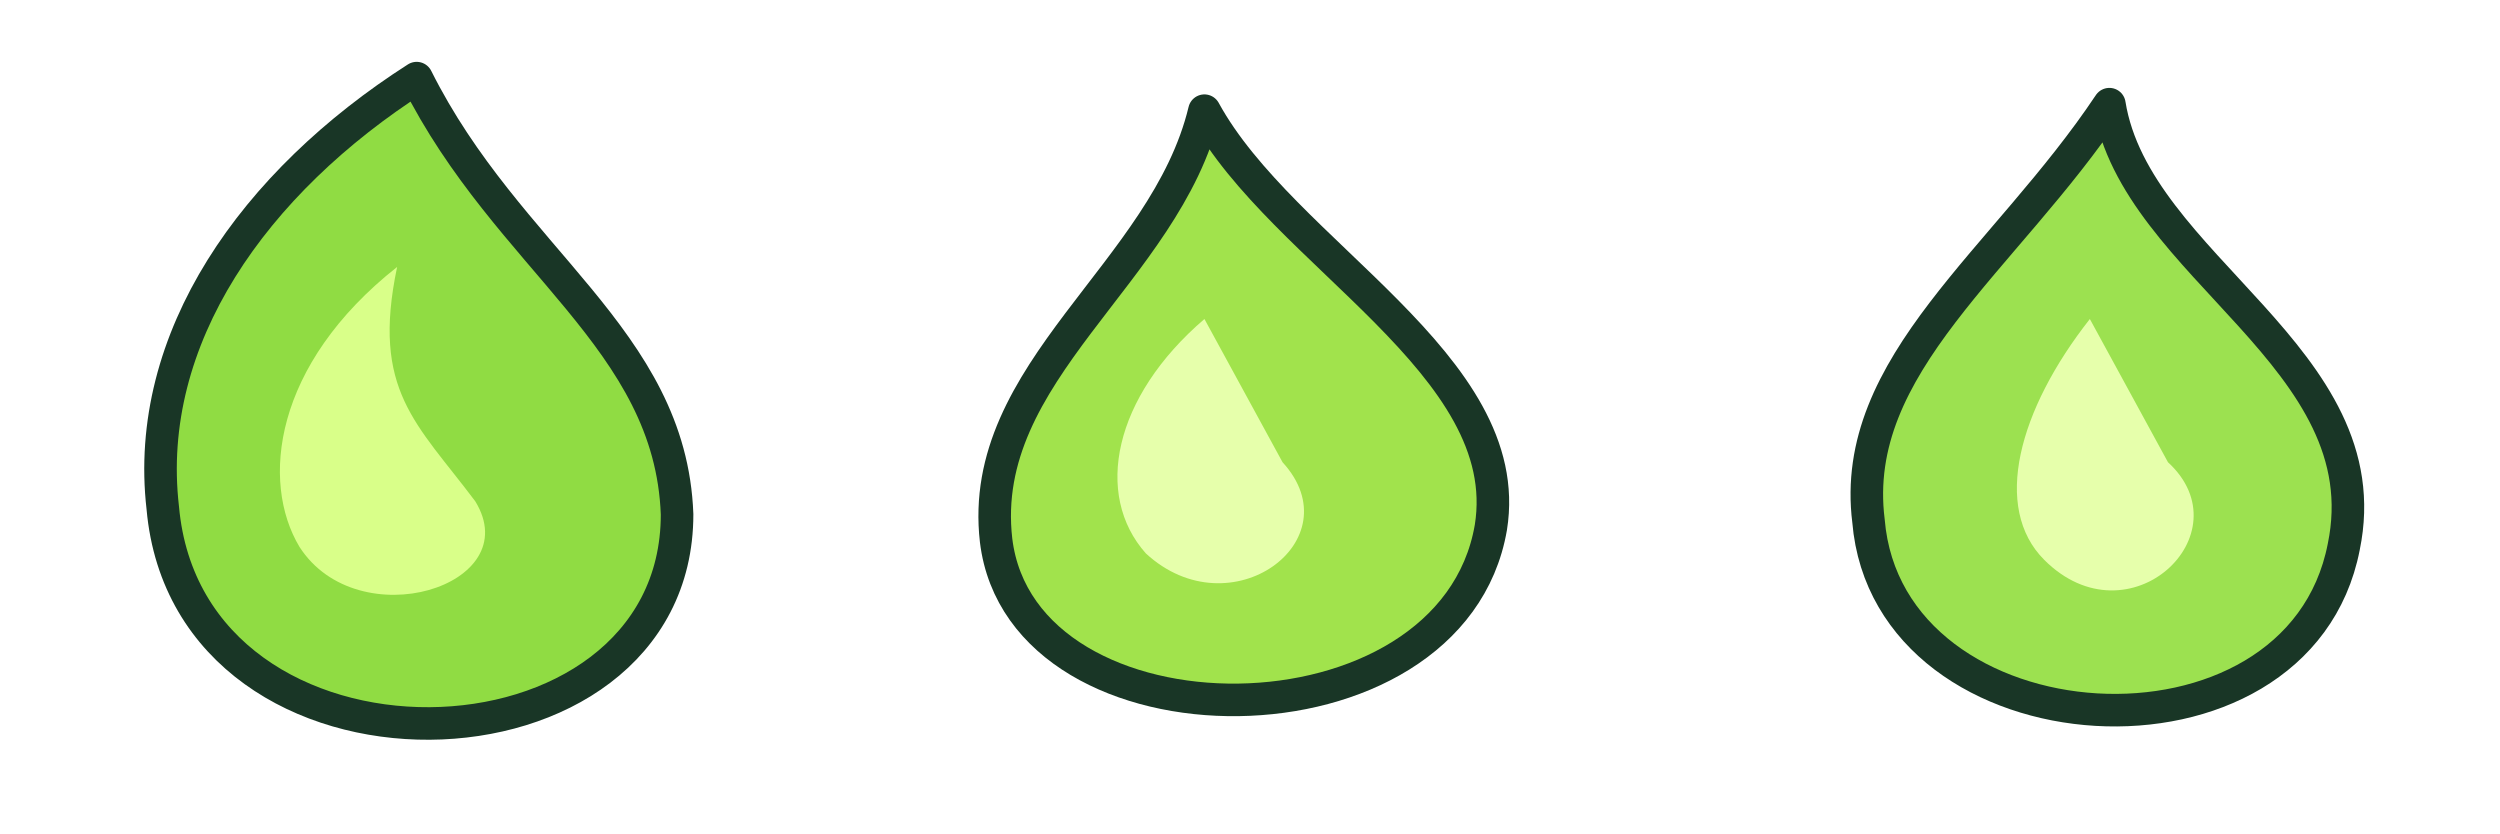
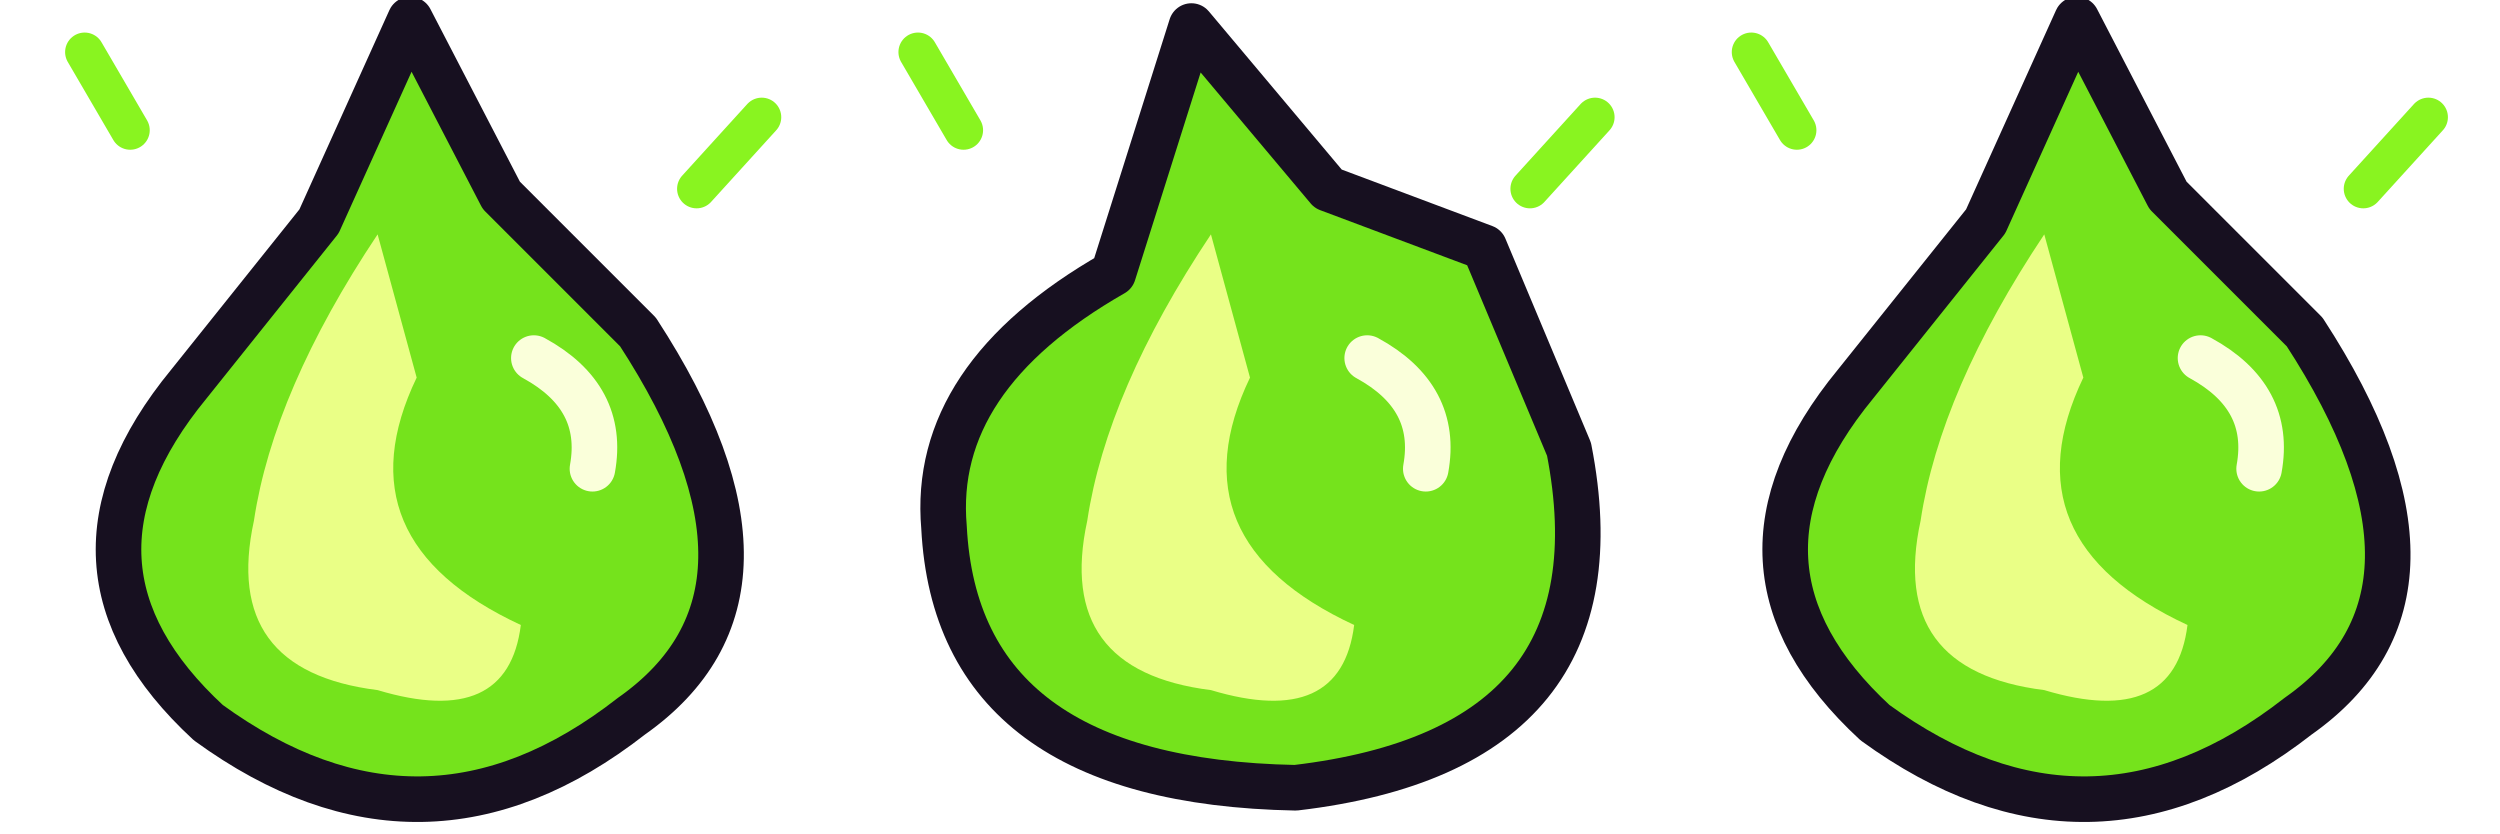
<svg xmlns="http://www.w3.org/2000/svg" width="384" height="128" viewBox="0 0 384 128">
-   <g stroke="#193626" stroke-width="5" stroke-linejoin="round">
-     <path fill="#90dc43" d="M64 12C39 28 22 52 25 78c4 45 79 43 79 1C103 52 78 40 64 12Z" />
-     <path fill="#d9ff89" stroke="none" d="M61 41C42 56 40 74 46 84c9 14 35 6 27-7-9-12-16-17-12-36Z" />
-     <path fill="#a1e34c" d="M185 17c-6 25-35 40-32 66 4 33 70 33 76-2 4-25-32-42-44-64Z" />
-     <path fill="#e6ffab" stroke="none" d="M185 49c-14 12-17 27-9 36 13 12 32-2 21-14Z" />
-     <path fill="#9ce150" d="M324 16c-16 24-40 40-37 64 3 36 66 40 73 4 6-29-32-43-36-68Z" />
-     <path fill="#e6ffab" stroke="none" d="M321 49c-11 14-15 29-7 37 13 13 31-4 19-15Z" />
+   <g transform="translate(0 0)" stroke="#171020" stroke-width="7" stroke-linejoin="round" stroke-linecap="round">
+     <path d="M63 3 77 30 98 51 Q124 91 97 110 Q65 135 32 111 Q6 87 29 59 L49 34Z" fill="#75e31c" stroke-width="7" />
+     <path d="M58 36 Q42 60 39 80 Q34 103 58 106 Q78 112 80 96 Q52 83 64 58Z" fill="#eaff86" stroke="none" />
+     <path d="M82 55 Q93 61 91 72" fill="none" stroke="#faffda" stroke-width="7" />
+     <path d="M20 20 13 8 M107 29 117 18" fill="none" stroke="#89f420" stroke-width="6" />
+   </g>
+   <g transform="translate(128 0)" stroke="#171020" stroke-width="7" stroke-linejoin="round" stroke-linecap="round">
+     <path d="M55 4 76 29 100 38 113 69 Q122 115 71 121 Q19 120 17 81 Q15 58 43 42Z" fill="#75e31c" stroke-width="7" />
+     <path d="M58 36 Q42 60 39 80 Q34 103 58 106 Q78 112 80 96 Q52 83 64 58Z" fill="#eaff86" stroke="none" />
+     <path d="M82 55 Q93 61 91 72" fill="none" stroke="#faffda" stroke-width="7" />
+     <path d="M20 20 13 8 M107 29 117 18" fill="none" stroke="#89f420" stroke-width="6" />
+   </g>
+   <g transform="translate(256 0)" stroke="#171020" stroke-width="7" stroke-linejoin="round" stroke-linecap="round">
+     <path d="M63 3 77 30 98 51 Q124 91 97 110 Q65 135 32 111 Q6 87 29 59 L49 34Z" fill="#75e31c" stroke-width="7" />
+     <path d="M58 36 Q42 60 39 80 Q34 103 58 106 Q78 112 80 96 Q52 83 64 58Z" fill="#eaff86" stroke="none" />
+     <path d="M82 55 Q93 61 91 72" fill="none" stroke="#faffda" stroke-width="7" />
+     <path d="M20 20 13 8 M107 29 117 18" fill="none" stroke="#89f420" stroke-width="6" />
  </g>
</svg>
